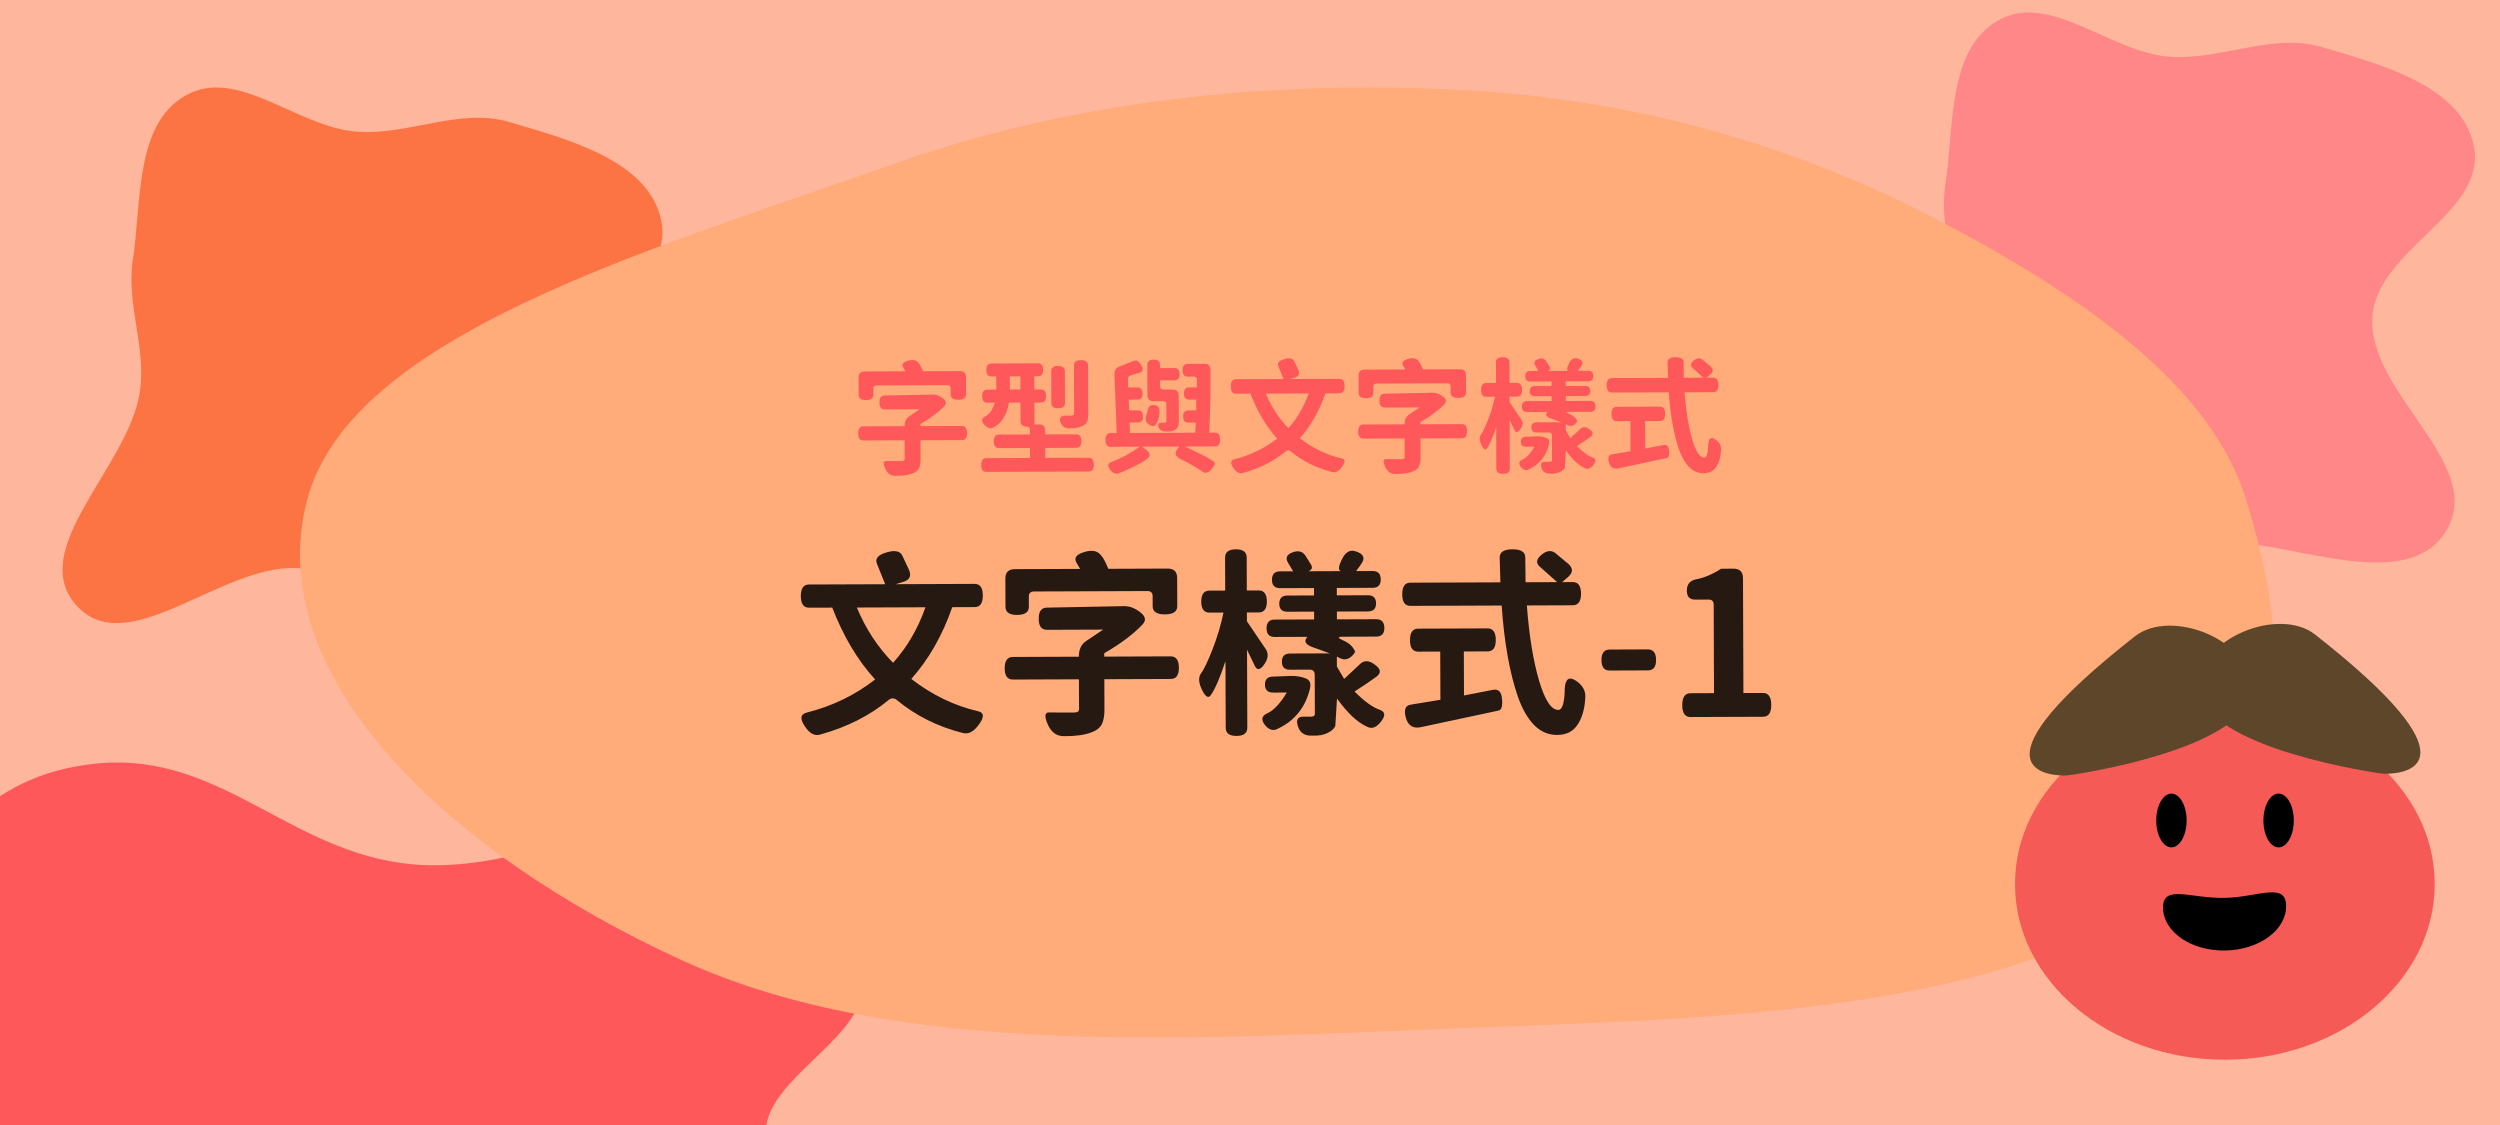
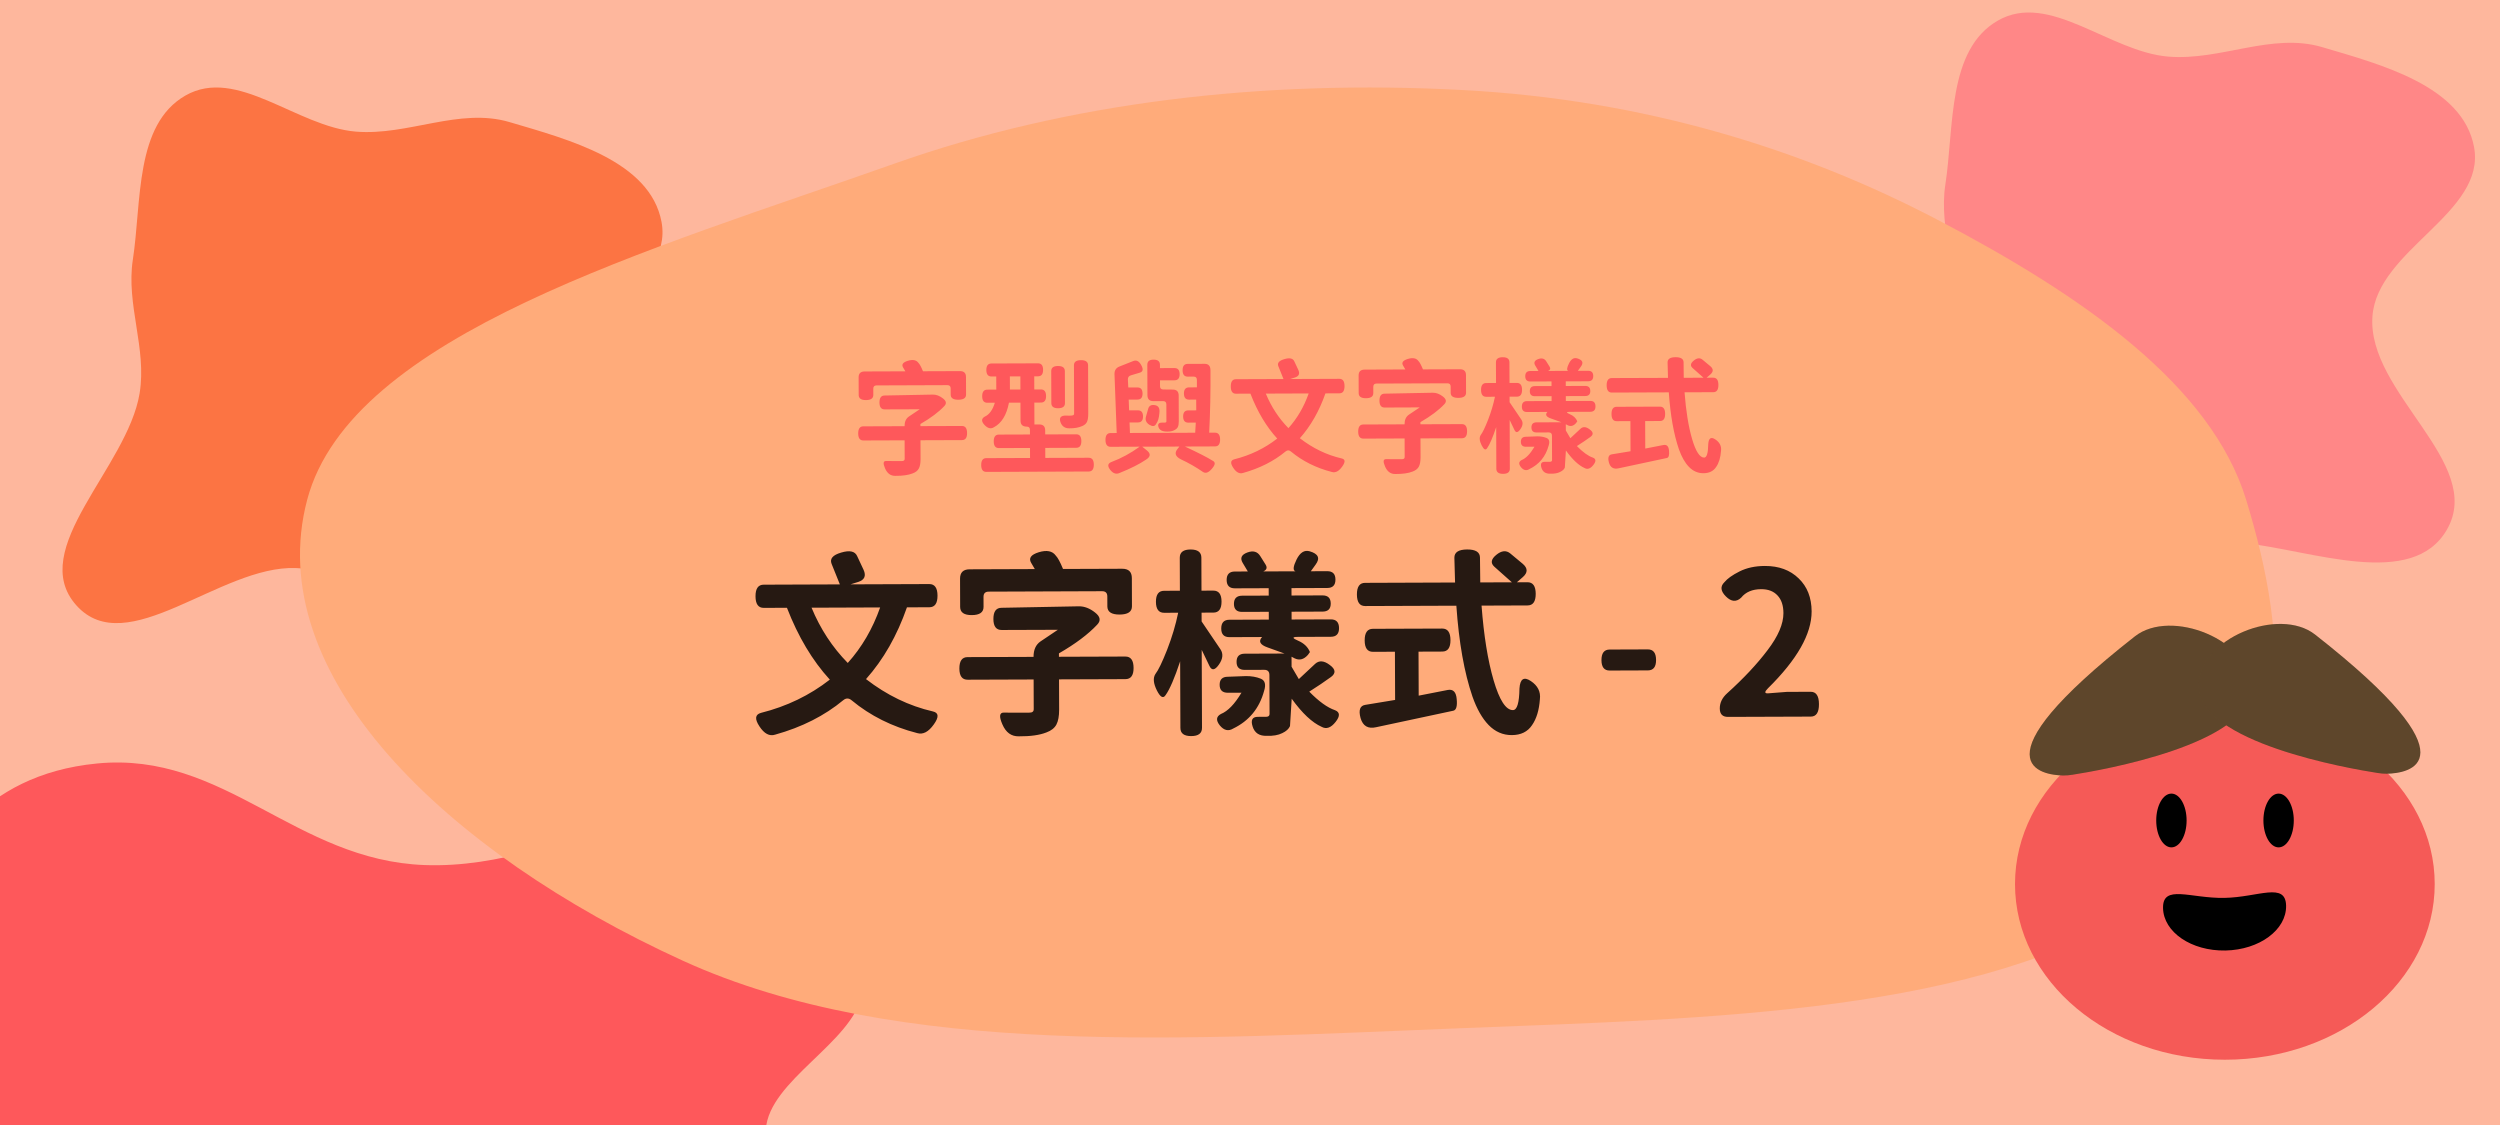
<svg xmlns="http://www.w3.org/2000/svg" width="200" height="90" viewBox="0 0 200 90" fill="none">
  <g clip-path="url(#clip0_2308_6595)">
    <rect width="200" height="90" fill="#FEB79D" />
    <path fill-rule="evenodd" clip-rule="evenodd" d="M-6.18 85.526C-5.521 81.351 -9.948 77.257 -7.655 73.239C-4.948 68.497 -1.652 61.992 7.772 61.078C17.997 60.087 23.6 68.826 33.978 69.205C45.818 69.637 56.588 60.196 66.887 63.237C76.243 66 70.121 74.012 68.975 79.539C68.168 83.434 61.536 86.431 61.267 90.346C60.85 96.397 75.769 103.853 67.023 107.895C58.356 111.9 45.738 103.802 34.253 102.83C27.316 102.243 20.566 103.925 13.618 103.373C4.658 102.66 -7.251 103.227 -11.753 99.17C-16.321 95.052 -6.927 90.254 -6.18 85.526Z" fill="#FE585B" />
    <path fill-rule="evenodd" clip-rule="evenodd" d="M28.474 10.53C32.649 10.872 36.743 8.58 40.761 9.767C45.503 11.168 52.008 12.874 52.922 17.752C53.913 23.046 45.174 25.946 44.795 31.318C44.363 37.447 53.804 43.022 50.763 48.353C48 53.196 39.988 50.027 34.461 49.434C30.566 49.016 27.569 45.584 23.654 45.444C17.603 45.228 10.147 52.951 6.105 48.424C2.1 43.937 10.197 37.406 11.17 31.46C11.758 27.869 10.075 24.375 10.627 20.779C11.34 16.14 10.773 9.976 14.83 7.646C18.948 5.281 23.746 10.143 28.474 10.53Z" fill="#FC7443" />
    <path fill-rule="evenodd" clip-rule="evenodd" d="M173.474 4.53C177.649 4.872 181.743 2.58 185.761 3.767C190.503 5.168 197.008 6.874 197.922 11.752C198.913 17.046 190.174 19.946 189.795 25.318C189.363 31.447 198.804 37.022 195.763 42.353C193 47.196 184.988 44.027 179.461 43.434C175.566 43.016 172.569 39.584 168.654 39.444C162.603 39.228 155.147 46.951 151.105 42.424C147.1 37.937 155.198 31.406 156.17 25.46C156.757 21.869 155.075 18.375 155.627 14.779C156.34 10.14 155.773 3.976 159.83 1.646C163.948 -0.719 168.746 4.143 173.474 4.53Z" fill="#FF8787" />
    <path fill-rule="evenodd" clip-rule="evenodd" d="M117.063 7.205C131.49 7.98 144.155 11.905 154.996 17.578C166.733 23.719 176.896 30.86 179.688 39.971C183.097 51.095 184.354 63.745 171.749 72.255C158.691 81.071 136.857 81.474 117.063 82.25C95.236 83.105 71.899 84.751 54.603 76.845C35.616 68.165 20.857 53.977 24.577 39.971C28.089 26.753 52.105 19.98 71.539 13.095C85.386 8.19 100.98 6.341 117.063 7.205Z" fill="#FFAB7A" />
    <ellipse cx="177.989" cy="70.727" rx="16.788" ry="14.051" fill="#F55A57" />
    <ellipse cx="173.713" cy="65.639" rx="1.215" ry="2.151" fill="black" />
    <ellipse cx="182.288" cy="65.639" rx="1.215" ry="2.151" fill="black" />
    <path d="M173.043 72.643C173.079 74.57 175.312 76.092 178.031 76.041C180.749 75.99 182.924 74.386 182.888 72.458C182.852 70.531 180.67 71.781 177.952 71.831C175.233 71.882 173.007 70.715 173.043 72.643Z" fill="black" />
    <path d="M170.798 50.904C173.679 48.645 180.102 51.191 180.102 55.022C180.103 59.542 168.088 61.623 165.803 61.978C165.554 62.017 165.305 62.044 165.056 62.039C163.427 62.006 157.617 61.237 170.798 50.904Z" fill="#6E5232" />
    <path d="M170.798 50.904C173.679 48.645 180.102 51.191 180.102 55.022C180.103 59.542 168.088 61.623 165.803 61.978C165.554 62.017 165.305 62.044 165.056 62.039C163.427 62.006 157.617 61.237 170.798 50.904Z" fill="url(#paint0_radial_2308_6595)" fill-opacity="0.15" />
    <path d="M185.204 50.763C182.323 48.505 175.9 51.051 175.9 54.881C175.899 59.401 187.914 61.483 190.199 61.837C190.448 61.876 190.697 61.903 190.946 61.898C192.575 61.866 198.385 61.097 185.204 50.763Z" fill="#6E5232" />
    <path d="M185.204 50.763C182.323 48.505 175.9 51.051 175.9 54.881C175.899 59.401 187.914 61.483 190.199 61.837C190.448 61.876 190.697 61.903 190.946 61.898C192.575 61.866 198.385 61.097 185.204 50.763Z" fill="url(#paint1_radial_2308_6595)" fill-opacity="0.15" />
    <path d="M70.122 30.833C69.949 30.834 69.862 30.921 69.863 31.094L69.865 31.594C69.866 31.868 69.67 32.005 69.276 32.007C68.89 32.008 68.696 31.872 68.695 31.599L68.689 30.189C68.688 29.875 68.848 29.718 69.168 29.717L72.428 29.705L72.247 29.395C72.106 29.163 72.232 28.985 72.625 28.864C73.024 28.743 73.308 28.798 73.475 29.031C73.576 29.131 73.697 29.353 73.838 29.7L76.798 29.689C77.118 29.687 77.278 29.843 77.279 30.157L77.285 31.567C77.286 31.84 77.08 31.978 76.666 31.979C76.26 31.981 76.056 31.845 76.055 31.571L76.053 31.071C76.052 30.898 75.965 30.812 75.792 30.812L70.122 30.833ZM76.954 34.078C77.227 34.077 77.365 34.267 77.366 34.647C77.368 35.02 77.231 35.207 76.958 35.208L73.638 35.22L73.644 36.73C73.645 37.057 73.599 37.307 73.507 37.481C73.414 37.654 73.248 37.785 73.008 37.873C72.668 38.007 72.209 38.072 71.629 38.068C71.255 38.076 70.981 37.877 70.806 37.471C70.632 37.072 70.658 36.875 70.884 36.881C71.071 36.887 71.481 36.888 72.114 36.886C72.214 36.886 72.281 36.872 72.314 36.845C72.354 36.819 72.374 36.772 72.374 36.705L72.368 35.225L69.068 35.237C68.795 35.238 68.658 35.052 68.656 34.679C68.655 34.299 68.791 34.108 69.064 34.107L72.364 34.095C72.363 33.742 72.478 33.485 72.711 33.324L73.579 32.741L70.769 32.751C70.496 32.752 70.358 32.569 70.357 32.203C70.356 31.829 70.492 31.642 70.765 31.641L74.635 31.567C74.908 31.566 75.175 31.668 75.436 31.874C75.703 32.079 75.741 32.282 75.548 32.483C75.097 32.965 74.458 33.444 73.633 33.92L73.634 34.09L76.954 34.078ZM86.475 28.813C86.855 28.811 87.045 28.947 87.046 29.221L87.06 33.081C87.061 33.367 87.029 33.587 86.963 33.741C86.897 33.888 86.77 34.002 86.584 34.082C86.298 34.21 85.955 34.271 85.555 34.266C85.195 34.274 84.954 34.105 84.833 33.759C84.718 33.406 84.874 33.235 85.301 33.247C85.634 33.266 85.831 33.248 85.891 33.195C85.917 33.168 85.93 33.125 85.93 33.065L85.916 29.225C85.915 28.951 86.101 28.814 86.475 28.813ZM84.636 29.28C85.003 29.278 85.187 29.414 85.188 29.688L85.197 32.248C85.198 32.521 85.016 32.658 84.649 32.66C84.289 32.661 84.108 32.525 84.107 32.252L84.098 29.692C84.097 29.418 84.276 29.281 84.636 29.28ZM80.793 31.164L81.633 31.161L81.629 30.111L80.789 30.114L80.793 31.164ZM83.624 36.633L87.094 36.62C87.367 36.62 87.504 36.802 87.505 37.169C87.507 37.536 87.371 37.719 87.098 37.721L78.908 37.751C78.634 37.752 78.497 37.569 78.496 37.202C78.494 36.836 78.63 36.652 78.904 36.651L82.403 36.638L82.401 35.838L79.911 35.847C79.637 35.848 79.5 35.669 79.499 35.309C79.497 34.949 79.633 34.768 79.907 34.767L82.397 34.758L82.395 34.388C82.395 34.215 82.308 34.128 82.134 34.129C81.808 34.13 81.644 33.971 81.642 33.651L81.637 32.211L80.717 32.214C80.528 33.202 80.126 33.856 79.514 34.179C79.275 34.333 79.025 34.274 78.764 34.001C78.503 33.722 78.502 33.502 78.761 33.341C79.141 33.173 79.416 32.799 79.587 32.218L78.987 32.221C78.714 32.221 78.576 32.049 78.575 31.702C78.574 31.349 78.71 31.172 78.983 31.171L79.703 31.168L79.699 30.118L79.319 30.119C79.046 30.12 78.909 29.948 78.907 29.601C78.906 29.254 79.042 29.08 79.316 29.079L83.035 29.066C83.309 29.064 83.446 29.237 83.447 29.584C83.449 29.931 83.313 30.105 83.039 30.105L82.739 30.107L82.743 31.157L83.273 31.155C83.547 31.154 83.684 31.33 83.685 31.683C83.686 32.03 83.55 32.204 83.277 32.205L82.747 32.207L82.754 33.957L83.134 33.955C83.454 33.954 83.614 34.113 83.615 34.433L83.617 34.753L86.097 34.744C86.37 34.743 86.507 34.923 86.508 35.283C86.51 35.643 86.374 35.823 86.101 35.824L83.621 35.833L83.624 36.633ZM93.313 33.707L93.308 32.347C93.307 32.174 93.22 32.088 93.047 32.088L92.277 32.091C91.957 32.092 91.796 31.933 91.795 31.613L91.786 29.183C91.785 28.91 91.951 28.772 92.284 28.771C92.624 28.77 92.795 28.906 92.796 29.179L92.797 29.449L93.957 29.445C94.23 29.444 94.368 29.607 94.369 29.933C94.37 30.26 94.234 30.424 93.961 30.425L92.801 30.429L92.802 30.899C92.803 31.073 92.89 31.159 93.063 31.158L93.813 31.166C94.133 31.164 94.294 31.324 94.295 31.644L94.303 33.704C94.303 33.91 94.277 34.064 94.225 34.164C94.178 34.264 94.079 34.351 93.925 34.425C93.772 34.499 93.589 34.533 93.376 34.527C93.002 34.535 92.772 34.419 92.684 34.18C92.597 33.933 92.69 33.81 92.963 33.809L93.143 33.808C93.257 33.814 93.313 33.781 93.313 33.707ZM91.849 32.723C91.915 32.463 92.094 32.359 92.388 32.411C92.681 32.456 92.802 32.669 92.75 33.05C92.725 33.43 92.636 33.72 92.484 33.92C92.384 34.114 92.208 34.135 91.954 33.983C91.7 33.823 91.606 33.614 91.671 33.353L91.849 32.723ZM95.616 34.619L95.663 33.809L95.063 33.811C94.79 33.812 94.653 33.649 94.651 33.322C94.65 32.996 94.786 32.832 95.059 32.831L95.7 32.829L95.696 31.969L95.126 31.971C94.853 31.972 94.716 31.809 94.715 31.482C94.713 31.156 94.849 30.992 95.123 30.991L95.753 30.988L95.751 30.388C95.75 30.215 95.663 30.129 95.49 30.129L95.019 30.131C94.746 30.132 94.609 29.963 94.608 29.623C94.606 29.283 94.742 29.112 95.016 29.111L96.366 29.106C96.686 29.105 96.843 29.284 96.838 29.644C96.851 31.331 96.817 32.988 96.736 34.615L97.196 34.613C97.469 34.612 97.607 34.795 97.608 35.161C97.609 35.528 97.474 35.712 97.2 35.713L94.79 35.722C95.859 36.218 96.614 36.605 97.055 36.884C97.248 36.996 97.212 37.203 96.947 37.504C96.688 37.812 96.452 37.896 96.238 37.757C95.67 37.365 95.078 37.028 94.464 36.743C94.037 36.525 93.942 36.258 94.181 35.944L94.35 35.724L91.38 35.735L91.761 36.043C92.069 36.295 92.047 36.535 91.694 36.763C91.175 37.119 90.463 37.478 89.558 37.841C89.285 37.962 89.035 37.873 88.807 37.574C88.586 37.282 88.618 37.078 88.905 36.964C89.71 36.661 90.466 36.251 91.17 35.735L88.85 35.744C88.577 35.745 88.44 35.562 88.438 35.196C88.437 34.829 88.573 34.645 88.846 34.644L89.336 34.642L89.159 29.933C89.151 29.633 89.284 29.429 89.556 29.321L90.675 28.877C90.928 28.783 91.138 28.899 91.306 29.225C91.481 29.544 91.438 29.741 91.178 29.815L90.469 30.028C90.309 30.075 90.23 30.182 90.23 30.349L90.263 30.999L90.993 30.996C91.266 30.995 91.403 31.158 91.404 31.485C91.406 31.805 91.27 31.965 90.996 31.966L90.296 31.969L90.329 32.828L91.029 32.826C91.303 32.825 91.44 32.988 91.441 33.314C91.442 33.634 91.306 33.795 91.033 33.796L90.363 33.798L90.396 34.638L95.616 34.619ZM104.695 31.475L101.265 31.488C101.702 32.546 102.305 33.467 103.075 34.251C103.779 33.469 104.319 32.543 104.695 31.475ZM107.15 30.306C107.424 30.305 107.561 30.498 107.562 30.885C107.564 31.271 107.428 31.465 107.155 31.466L106.035 31.47C105.54 32.885 104.858 34.081 103.988 35.058C105.024 35.861 106.139 36.4 107.334 36.675C107.627 36.741 107.642 36.958 107.376 37.325C107.111 37.7 106.835 37.844 106.548 37.758C105.293 37.436 104.201 36.89 103.272 36.12C103.131 36.001 102.991 35.998 102.852 36.112C101.915 36.889 100.78 37.463 99.448 37.835C99.162 37.929 98.898 37.79 98.656 37.418C98.415 37.052 98.441 36.828 98.734 36.747C100.026 36.423 101.174 35.868 102.178 35.085C101.308 34.135 100.593 32.937 100.035 31.492L98.875 31.497C98.601 31.498 98.464 31.305 98.463 30.918C98.461 30.532 98.597 30.338 98.87 30.337L102.68 30.323L102.266 29.294C102.166 29.041 102.325 28.854 102.744 28.732C103.171 28.604 103.437 28.663 103.545 28.91L103.868 29.598C104.002 29.898 103.913 30.098 103.6 30.199L103.21 30.321L107.15 30.306ZM110.122 30.685C109.948 30.686 109.862 30.773 109.863 30.946L109.864 31.446C109.865 31.719 109.669 31.857 109.276 31.858C108.889 31.86 108.696 31.724 108.694 31.45L108.689 30.04C108.688 29.727 108.848 29.57 109.168 29.569L112.428 29.556L112.246 29.247C112.105 29.014 112.231 28.837 112.624 28.716C113.024 28.594 113.307 28.65 113.475 28.883C113.575 28.982 113.696 29.205 113.837 29.551L116.797 29.54C117.117 29.539 117.278 29.695 117.279 30.009L117.284 31.419C117.285 31.692 117.079 31.829 116.666 31.831C116.259 31.832 116.055 31.696 116.054 31.423L116.053 30.923C116.052 30.75 115.965 30.663 115.792 30.664L110.122 30.685ZM116.954 33.93C117.227 33.929 117.364 34.118 117.366 34.498C117.367 34.872 117.231 35.059 116.958 35.06L113.638 35.072L113.644 36.582C113.645 36.909 113.599 37.159 113.506 37.333C113.414 37.506 113.247 37.637 113.008 37.724C112.668 37.859 112.209 37.924 111.628 37.92C111.255 37.928 110.981 37.729 110.806 37.323C110.631 36.923 110.657 36.727 110.884 36.732C111.071 36.738 111.481 36.74 112.114 36.738C112.214 36.737 112.281 36.724 112.314 36.697C112.354 36.67 112.374 36.623 112.373 36.557L112.368 35.077L109.068 35.089C108.795 35.09 108.657 34.904 108.656 34.531C108.655 34.151 108.79 33.96 109.064 33.959L112.364 33.947C112.362 33.593 112.478 33.336 112.711 33.175L113.579 32.592L110.769 32.603C110.495 32.604 110.358 32.421 110.357 32.054C110.355 31.681 110.491 31.494 110.765 31.493L114.634 31.418C114.908 31.417 115.175 31.52 115.436 31.725C115.703 31.931 115.74 32.134 115.548 32.335C115.096 32.817 114.458 33.296 113.633 33.772L113.634 33.942L116.954 33.93ZM121.712 33.572C121.86 33.798 121.831 34.055 121.625 34.343C121.426 34.623 121.27 34.641 121.155 34.394L120.773 33.596L120.787 37.496C120.788 37.769 120.609 37.906 120.249 37.908C119.889 37.909 119.708 37.773 119.707 37.5L119.695 34.17C119.418 35.004 119.176 35.565 118.971 35.852C118.852 36.046 118.705 35.97 118.53 35.624C118.355 35.271 118.331 34.998 118.457 34.804C118.603 34.617 118.798 34.213 119.043 33.592C119.287 32.965 119.471 32.347 119.596 31.74L118.896 31.743C118.622 31.744 118.485 31.561 118.484 31.194C118.482 30.827 118.618 30.644 118.892 30.643L119.682 30.64L119.675 28.99C119.674 28.716 119.854 28.579 120.214 28.578C120.574 28.576 120.754 28.712 120.755 28.986L120.762 30.636L121.352 30.634C121.625 30.633 121.762 30.815 121.764 31.182C121.765 31.549 121.629 31.733 121.356 31.733L120.766 31.736L120.767 32.176L121.712 33.572ZM122.987 34.907C123.261 34.906 123.504 34.949 123.718 35.035C123.938 35.121 123.996 35.327 123.89 35.654C123.653 36.522 123.139 37.147 122.347 37.53C122.108 37.677 121.884 37.625 121.677 37.372C121.476 37.12 121.495 36.93 121.734 36.802C122.081 36.661 122.423 36.306 122.76 35.738L122.08 35.741C121.807 35.742 121.67 35.609 121.669 35.342C121.668 35.076 121.804 34.942 122.078 34.941L122.987 34.907ZM126.445 34.295C126.644 34.114 126.888 34.133 127.175 34.352C127.469 34.564 127.49 34.764 127.238 34.952C126.925 35.179 126.563 35.424 126.15 35.686C126.632 36.177 127.06 36.486 127.434 36.611C127.687 36.71 127.698 36.907 127.466 37.201C127.234 37.495 127.001 37.576 126.767 37.444C126.293 37.232 125.794 36.764 125.272 36.039L125.187 37.409C125.127 37.55 124.998 37.667 124.798 37.761C124.598 37.861 124.342 37.906 124.028 37.894C123.655 37.908 123.418 37.752 123.317 37.426C123.216 37.107 123.302 36.946 123.575 36.945L123.985 36.944C124.105 36.943 124.165 36.896 124.164 36.803L124.157 34.853C124.157 34.68 124.07 34.593 123.896 34.594L122.926 34.598C122.653 34.599 122.516 34.466 122.515 34.199C122.514 33.926 122.65 33.789 122.923 33.788L124.913 33.78L124.062 33.474C123.688 33.342 123.598 33.169 123.79 32.955L122.16 32.961C121.887 32.962 121.75 32.819 121.749 32.532C121.748 32.239 121.884 32.092 122.157 32.09L124.127 32.083L124.126 31.693L122.796 31.698C122.522 31.699 122.385 31.566 122.384 31.3C122.383 31.026 122.519 30.889 122.793 30.888L124.122 30.883L124.121 30.513L122.431 30.52C122.158 30.52 122.021 30.381 122.02 30.101C122.019 29.821 122.155 29.68 122.428 29.68L123.078 29.677L122.816 29.238C122.682 29.005 122.762 28.835 123.054 28.727C123.347 28.619 123.564 28.682 123.705 28.915L123.967 29.334C124.061 29.487 124.021 29.6 123.848 29.674L125.458 29.668C125.324 29.622 125.344 29.425 125.516 29.078C125.688 28.731 125.904 28.593 126.164 28.666C126.605 28.791 126.706 29.014 126.467 29.334L126.228 29.665L127.048 29.662C127.321 29.661 127.459 29.801 127.46 30.081C127.461 30.361 127.324 30.501 127.051 30.502L125.261 30.509L125.262 30.879L126.812 30.873C127.086 30.872 127.223 31.008 127.224 31.282C127.225 31.548 127.089 31.682 126.815 31.683L125.265 31.689L125.267 32.079L127.227 32.072C127.5 32.071 127.637 32.217 127.639 32.51C127.64 32.797 127.503 32.941 127.23 32.942L125.56 32.948C125.287 32.949 125.297 33.012 125.591 33.138C125.885 33.263 126.082 33.453 126.183 33.706L126.083 33.846C125.878 34.08 125.655 34.138 125.414 34.018L125.264 33.939L125.266 34.439L125.628 35.058L126.445 34.295ZM133.522 36.058C133.556 36.412 133.5 36.605 133.354 36.639C132.861 36.748 131.575 37.022 129.497 37.463C129.091 37.558 128.83 37.406 128.715 37.006C128.607 36.607 128.686 36.386 128.953 36.345L130.442 36.1L130.433 33.69L129.333 33.694C129.06 33.695 128.922 33.505 128.921 33.125C128.919 32.739 129.055 32.545 129.329 32.544L132.799 32.531C133.072 32.53 133.209 32.723 133.211 33.109C133.212 33.489 133.076 33.68 132.803 33.681L131.613 33.685L131.621 35.885L133.08 35.6C133.347 35.552 133.494 35.705 133.522 36.058ZM137.06 30.215C137.333 30.214 137.471 30.407 137.472 30.794C137.474 31.18 137.338 31.374 137.064 31.375L134.764 31.384C134.877 32.883 135.078 34.129 135.368 35.122C135.659 36.114 135.98 36.609 136.334 36.608C136.54 36.607 136.649 36.247 136.66 35.527C136.691 35.047 136.881 34.923 137.228 35.155C137.576 35.387 137.727 35.69 137.682 36.063C137.644 36.61 137.512 37.044 137.287 37.364C137.068 37.692 136.732 37.856 136.278 37.858C135.832 37.86 135.444 37.691 135.117 37.352C134.795 37.02 134.527 36.548 134.311 35.935C133.9 34.737 133.631 33.221 133.504 31.388L128.944 31.405C128.671 31.406 128.534 31.213 128.532 30.827C128.531 30.44 128.667 30.246 128.94 30.245L133.44 30.229L133.406 28.989C133.405 28.715 133.617 28.578 134.044 28.576C134.471 28.575 134.685 28.711 134.686 28.984L134.7 30.224L136.28 30.218L135.407 29.441C135.207 29.262 135.236 29.065 135.495 28.851C135.761 28.63 135.997 28.606 136.205 28.778L136.827 29.296C137.081 29.515 137.082 29.735 136.829 29.956L136.53 30.217L137.06 30.215Z" fill="#FE585B" />
-     <path d="M74.037 48.582L68.549 48.602C69.249 50.296 70.214 51.769 71.446 53.024C72.572 51.771 73.436 50.291 74.037 48.582ZM77.966 46.711C78.404 46.71 78.623 47.018 78.626 47.637C78.628 48.256 78.41 48.566 77.973 48.567L76.181 48.574C75.39 50.838 74.298 52.752 72.906 54.314C74.564 55.599 76.349 56.461 78.26 56.902C78.73 57.007 78.752 57.354 78.328 57.942C77.903 58.541 77.462 58.772 77.002 58.635C74.995 58.12 73.248 57.246 71.761 56.014C71.536 55.823 71.312 55.819 71.089 56.001C69.589 57.244 67.774 58.163 65.643 58.757C65.185 58.908 64.763 58.686 64.376 58.09C63.99 57.505 64.031 57.147 64.5 57.017C66.568 56.498 68.404 55.611 70.011 54.357C68.618 52.837 67.475 50.921 66.581 48.61L64.725 48.616C64.288 48.618 64.068 48.309 64.066 47.691C64.064 47.072 64.281 46.762 64.718 46.76L70.814 46.738L70.152 45.092C69.991 44.688 70.246 44.388 70.917 44.194C71.599 43.988 72.026 44.083 72.198 44.477L72.714 45.579C72.929 46.058 72.786 46.379 72.286 46.54L71.662 46.735L77.966 46.711ZM82.721 47.318C82.443 47.319 82.305 47.458 82.306 47.735L82.309 48.535C82.311 48.973 81.997 49.192 81.368 49.195C80.749 49.197 80.439 48.98 80.437 48.542L80.429 46.286C80.427 45.785 80.682 45.533 81.194 45.531L86.41 45.512L86.12 45.017C85.895 44.645 86.096 44.361 86.725 44.167C87.364 43.972 87.818 44.062 88.086 44.434C88.246 44.593 88.44 44.95 88.666 45.504L93.402 45.486C93.914 45.484 94.171 45.734 94.173 46.235L94.181 48.491C94.183 48.929 93.853 49.148 93.191 49.151C92.541 49.153 92.215 48.936 92.213 48.498L92.21 47.699C92.209 47.421 92.07 47.283 91.793 47.284L82.721 47.318ZM93.652 52.509C94.089 52.508 94.309 52.811 94.311 53.419C94.314 54.016 94.096 54.316 93.659 54.317L88.347 54.337L88.356 56.753C88.358 57.276 88.284 57.676 88.136 57.954C87.988 58.232 87.722 58.441 87.338 58.581C86.795 58.796 86.059 58.9 85.132 58.893C84.534 58.906 84.096 58.587 83.816 57.938C83.536 57.299 83.578 56.984 83.94 56.993C84.239 57.003 84.895 57.006 85.909 57.002C86.069 57.001 86.175 56.98 86.228 56.937C86.292 56.894 86.324 56.819 86.323 56.712L86.315 54.344L81.035 54.364C80.597 54.366 80.378 54.068 80.375 53.471C80.373 52.862 80.591 52.558 81.028 52.556L86.308 52.536C86.306 51.971 86.491 51.56 86.863 51.302L88.252 50.369L83.756 50.386C83.319 50.388 83.099 50.095 83.097 49.508C83.094 48.911 83.312 48.611 83.749 48.61L89.941 48.491C90.378 48.489 90.806 48.653 91.223 48.982C91.651 49.311 91.711 49.636 91.402 49.958C90.68 50.728 89.659 51.495 88.339 52.257L88.34 52.529L93.652 52.509ZM101.266 51.937C101.502 52.299 101.455 52.71 101.126 53.169C100.808 53.619 100.557 53.646 100.375 53.252L99.762 51.975L99.785 58.215C99.787 58.652 99.499 58.872 98.924 58.874C98.347 58.876 98.059 58.658 98.057 58.221L98.037 52.893C97.594 54.228 97.208 55.125 96.879 55.585C96.689 55.895 96.453 55.773 96.174 55.22C95.894 54.656 95.856 54.218 96.057 53.908C96.291 53.609 96.603 52.962 96.994 51.969C97.385 50.965 97.68 49.977 97.879 49.006L96.759 49.01C96.322 49.011 96.102 48.719 96.1 48.132C96.097 47.545 96.315 47.251 96.752 47.25L98.016 47.245L98.007 44.605C98.005 44.168 98.292 43.948 98.868 43.946C99.444 43.944 99.733 44.161 99.735 44.599L99.744 47.239L100.688 47.235C101.126 47.233 101.345 47.526 101.348 48.113C101.35 48.699 101.132 48.993 100.695 48.995L99.751 48.999L99.754 49.703L101.266 51.937ZM103.306 54.074C103.743 54.072 104.133 54.14 104.475 54.277C104.827 54.414 104.919 54.745 104.75 55.268C104.371 56.656 103.548 57.657 102.281 58.269C101.898 58.505 101.541 58.421 101.208 58.017C100.887 57.613 100.918 57.309 101.301 57.105C101.855 56.879 102.402 56.312 102.943 55.403L101.855 55.407C101.417 55.408 101.198 55.196 101.196 54.769C101.195 54.343 101.413 54.129 101.85 54.127L103.306 54.074ZM108.838 53.093C109.157 52.804 109.547 52.834 110.006 53.185C110.477 53.524 110.51 53.844 110.106 54.144C109.606 54.509 109.026 54.9 108.366 55.319C109.137 56.105 109.822 56.599 110.42 56.799C110.826 56.958 110.843 57.272 110.471 57.743C110.1 58.214 109.727 58.343 109.353 58.131C108.594 57.793 107.797 57.044 106.96 55.884L106.825 58.077C106.729 58.301 106.522 58.488 106.203 58.639C105.883 58.8 105.473 58.871 104.971 58.851C104.374 58.875 103.995 58.626 103.833 58.103C103.671 57.592 103.809 57.336 104.246 57.334L104.902 57.332C105.094 57.331 105.19 57.256 105.189 57.106L105.177 53.986C105.176 53.709 105.037 53.571 104.76 53.572L103.208 53.578C102.771 53.58 102.551 53.367 102.55 52.94C102.548 52.503 102.766 52.283 103.203 52.282L106.387 52.27L105.025 51.779C104.427 51.568 104.282 51.291 104.59 50.949L101.982 50.958C101.545 50.96 101.325 50.731 101.324 50.273C101.322 49.803 101.54 49.568 101.977 49.566L105.129 49.555L105.127 48.931L102.999 48.939C102.561 48.94 102.342 48.728 102.34 48.301C102.339 47.864 102.557 47.644 102.994 47.643L105.122 47.635L105.12 47.043L102.416 47.053C101.978 47.054 101.759 46.831 101.757 46.383C101.756 45.935 101.973 45.71 102.411 45.709L103.451 45.705L103.032 45.002C102.817 44.63 102.944 44.357 103.413 44.185C103.882 44.013 104.229 44.113 104.454 44.485L104.873 45.156C105.023 45.4 104.96 45.582 104.683 45.7L107.259 45.691C107.045 45.617 107.076 45.302 107.351 44.746C107.626 44.191 107.972 43.971 108.389 44.087C109.094 44.287 109.255 44.643 108.873 45.157L108.491 45.686L109.803 45.681C110.24 45.68 110.46 45.903 110.461 46.351C110.463 46.799 110.245 47.024 109.808 47.025L106.944 47.036L106.946 47.628L109.426 47.619C109.863 47.617 110.083 47.835 110.084 48.272C110.086 48.699 109.868 48.913 109.431 48.915L106.951 48.924L106.953 49.548L110.089 49.536C110.526 49.535 110.746 49.769 110.748 50.238C110.749 50.697 110.531 50.927 110.094 50.928L107.422 50.938C106.985 50.94 107.001 51.041 107.471 51.242C107.941 51.443 108.257 51.746 108.419 52.151L108.259 52.375C107.93 52.75 107.573 52.842 107.188 52.651L106.948 52.524L106.951 53.324L107.531 54.314L108.838 53.093ZM120.161 55.915C120.216 56.48 120.127 56.79 119.892 56.844C119.103 57.018 117.046 57.457 113.721 58.163C113.071 58.315 112.654 58.071 112.47 57.431C112.297 56.792 112.424 56.44 112.85 56.374L115.233 55.981L115.219 52.125L113.459 52.132C113.021 52.133 112.801 51.83 112.799 51.222C112.797 50.604 113.014 50.294 113.452 50.292L119.004 50.271C119.441 50.27 119.661 50.578 119.663 51.197C119.665 51.805 119.448 52.11 119.011 52.111L117.107 52.118L117.12 55.638L119.454 55.182C119.88 55.105 120.116 55.35 120.161 55.915ZM125.822 46.566C126.259 46.564 126.479 46.873 126.482 47.492C126.484 48.11 126.266 48.42 125.829 48.422L122.149 48.436C122.329 50.835 122.651 52.828 123.115 54.416C123.58 56.004 124.095 56.796 124.66 56.794C124.991 56.793 125.165 56.217 125.182 55.064C125.232 54.296 125.535 54.098 126.091 54.469C126.647 54.84 126.889 55.325 126.817 55.922C126.756 56.797 126.545 57.491 126.184 58.005C125.834 58.529 125.297 58.792 124.571 58.795C123.857 58.797 123.237 58.528 122.712 57.986C122.198 57.454 121.769 56.698 121.424 55.718C120.766 53.801 120.336 51.376 120.133 48.443L112.837 48.47C112.4 48.472 112.18 48.163 112.178 47.544C112.175 46.926 112.393 46.616 112.83 46.614L120.03 46.587L119.975 44.604C119.973 44.166 120.314 43.946 120.996 43.944C121.679 43.941 122.021 44.159 122.023 44.596L122.046 46.58L124.574 46.571L123.177 45.328C122.856 45.041 122.903 44.726 123.318 44.383C123.743 44.03 124.122 43.991 124.454 44.267L125.449 45.095C125.855 45.446 125.857 45.798 125.453 46.151L124.974 46.569L125.822 46.566ZM128.776 53.643C128.339 53.645 128.119 53.368 128.117 52.813C128.115 52.248 128.333 51.965 128.77 51.963L131.826 51.952C132.263 51.95 132.483 52.232 132.485 52.797C132.487 53.352 132.27 53.63 131.832 53.632L128.776 53.643ZM135.24 57.363C134.803 57.365 134.583 57.051 134.581 56.422C134.578 55.782 134.796 55.461 135.233 55.459L137.121 55.452L137.095 48.38C137.094 48.103 136.96 47.965 136.693 47.966L135.605 47.97C135.168 47.971 134.948 47.732 134.947 47.252C134.945 46.761 135.178 46.462 135.647 46.353C136.287 46.245 136.968 45.959 137.692 45.498L138.668 45.494C139.18 45.492 139.437 45.748 139.439 46.26L139.473 55.443L141.041 55.438C141.478 55.436 141.698 55.755 141.7 56.395C141.703 57.025 141.485 57.34 141.048 57.342L135.24 57.363Z" fill="black" fill-opacity="0.85" />
+     <path d="M70.412 48.595L64.924 48.616C65.624 50.309 66.589 51.783 67.821 53.037C68.947 51.785 69.811 50.304 70.412 48.595ZM74.341 46.725C74.779 46.723 74.998 47.032 75.001 47.65C75.003 48.269 74.785 48.579 74.348 48.581L72.556 48.587C71.765 50.852 70.673 52.765 69.281 54.328C70.94 55.612 72.724 56.475 74.635 56.916C75.105 57.021 75.127 57.367 74.703 57.956C74.278 58.554 73.837 58.785 73.377 58.648C71.37 58.133 69.623 57.26 68.136 56.028C67.911 55.837 67.687 55.832 67.464 56.014C65.964 57.257 64.149 58.176 62.018 58.77C61.56 58.922 61.138 58.699 60.751 58.103C60.365 57.518 60.407 57.16 60.875 57.031C62.943 56.511 64.78 55.624 66.386 54.37C64.993 52.85 63.85 50.934 62.956 48.623L61.1 48.63C60.663 48.632 60.443 48.323 60.441 47.704C60.438 47.086 60.656 46.776 61.093 46.774L67.189 46.751L66.527 45.106C66.366 44.701 66.621 44.401 67.292 44.207C67.974 44.002 68.401 44.096 68.573 44.49L69.089 45.592C69.304 46.071 69.161 46.392 68.661 46.554L68.037 46.748L74.341 46.725ZM79.096 47.331C78.818 47.332 78.68 47.471 78.681 47.749L78.684 48.549C78.686 48.986 78.372 49.206 77.743 49.208C77.124 49.211 76.814 48.993 76.812 48.556L76.804 46.3C76.802 45.798 77.057 45.547 77.569 45.545L82.785 45.526L82.495 45.031C82.27 44.658 82.471 44.375 83.1 44.18C83.739 43.986 84.193 44.075 84.461 44.447C84.621 44.607 84.815 44.963 85.041 45.517L89.777 45.5C90.289 45.498 90.546 45.747 90.548 46.249L90.556 48.505C90.558 48.942 90.228 49.162 89.567 49.164C88.916 49.167 88.59 48.949 88.588 48.512L88.585 47.712C88.584 47.435 88.445 47.297 88.168 47.297L79.096 47.331ZM90.027 52.523C90.464 52.521 90.684 52.824 90.686 53.432C90.689 54.03 90.471 54.329 90.034 54.331L84.722 54.35L84.731 56.766C84.733 57.289 84.659 57.689 84.511 57.967C84.363 58.245 84.097 58.454 83.713 58.594C83.17 58.809 82.434 58.913 81.507 58.906C80.909 58.919 80.471 58.601 80.191 57.951C79.911 57.312 79.953 56.997 80.316 57.007C80.614 57.016 81.27 57.019 82.284 57.015C82.444 57.015 82.55 56.993 82.603 56.95C82.667 56.907 82.699 56.833 82.698 56.726L82.69 54.358L77.41 54.377C76.972 54.379 76.753 54.081 76.75 53.484C76.748 52.876 76.966 52.571 77.403 52.569L82.683 52.55C82.681 51.985 82.866 51.573 83.238 51.316L84.627 50.383L80.131 50.399C79.694 50.401 79.474 50.108 79.472 49.522C79.469 48.925 79.687 48.625 80.124 48.623L86.316 48.504C86.753 48.503 87.181 48.666 87.598 48.996C88.026 49.325 88.086 49.65 87.777 49.971C87.055 50.742 86.034 51.508 84.714 52.27L84.715 52.542L90.027 52.523ZM97.641 51.95C97.877 52.312 97.83 52.723 97.501 53.183C97.183 53.632 96.933 53.66 96.75 53.266L96.137 51.988L96.16 58.228C96.162 58.665 95.874 58.885 95.299 58.887C94.722 58.889 94.434 58.672 94.432 58.234L94.412 52.906C93.969 54.241 93.583 55.139 93.254 55.599C93.064 55.909 92.828 55.787 92.549 55.233C92.269 54.669 92.231 54.232 92.432 53.922C92.666 53.622 92.978 52.976 93.369 51.982C93.76 50.978 94.055 49.99 94.254 49.019L93.134 49.023C92.697 49.025 92.477 48.732 92.475 48.146C92.472 47.559 92.69 47.265 93.127 47.263L94.391 47.258L94.382 44.618C94.38 44.181 94.667 43.961 95.243 43.959C95.819 43.957 96.108 44.175 96.11 44.612L96.119 47.252L97.063 47.249C97.501 47.247 97.721 47.539 97.723 48.126C97.725 48.713 97.507 49.007 97.07 49.008L96.126 49.012L96.129 49.716L97.641 51.95ZM99.681 54.087C100.118 54.085 100.508 54.153 100.85 54.291C101.202 54.428 101.294 54.758 101.125 55.282C100.746 56.67 99.923 57.67 98.656 58.283C98.273 58.519 97.915 58.435 97.583 58.031C97.262 57.627 97.293 57.322 97.676 57.118C98.23 56.892 98.777 56.325 99.318 55.416L98.23 55.42C97.792 55.422 97.573 55.209 97.571 54.783C97.57 54.356 97.788 54.142 98.225 54.14L99.681 54.087ZM105.213 53.106C105.532 52.817 105.922 52.848 106.382 53.198C106.852 53.538 106.885 53.858 106.481 54.158C105.981 54.522 105.401 54.914 104.741 55.332C105.512 56.119 106.197 56.612 106.795 56.813C107.201 56.971 107.218 57.286 106.846 57.756C106.475 58.227 106.102 58.356 105.728 58.145C104.969 57.806 104.172 57.057 103.336 55.897L103.2 58.09C103.104 58.314 102.897 58.502 102.578 58.652C102.258 58.813 101.848 58.884 101.346 58.865C100.749 58.888 100.37 58.639 100.208 58.117C100.046 57.606 100.184 57.349 100.621 57.347L101.277 57.345C101.469 57.344 101.565 57.269 101.564 57.12L101.552 54C101.551 53.723 101.412 53.584 101.135 53.586L99.583 53.591C99.146 53.593 98.926 53.38 98.925 52.954C98.923 52.516 99.141 52.297 99.578 52.295L102.762 52.283L101.4 51.792C100.802 51.581 100.657 51.305 100.965 50.962L98.357 50.972C97.92 50.973 97.7 50.745 97.699 50.286C97.697 49.817 97.915 49.581 98.352 49.58L101.504 49.568L101.502 48.944L99.374 48.952C98.936 48.954 98.717 48.741 98.715 48.314C98.714 47.877 98.932 47.658 99.369 47.656L101.497 47.648L101.495 47.056L98.791 47.066C98.353 47.068 98.134 46.845 98.132 46.397C98.131 45.949 98.348 45.724 98.786 45.722L99.826 45.718L99.407 45.016C99.192 44.643 99.319 44.371 99.788 44.198C100.257 44.026 100.604 44.126 100.829 44.499L101.248 45.169C101.398 45.414 101.335 45.595 101.058 45.714L103.634 45.704C103.42 45.63 103.451 45.316 103.726 44.76C104.002 44.204 104.347 43.984 104.764 44.1C105.469 44.3 105.63 44.657 105.248 45.17L104.866 45.7L106.178 45.695C106.615 45.693 106.835 45.916 106.836 46.364C106.838 46.812 106.62 47.037 106.183 47.039L103.319 47.049L103.321 47.641L105.801 47.632C106.238 47.631 106.458 47.848 106.459 48.286C106.461 48.712 106.243 48.926 105.806 48.928L103.326 48.937L103.328 49.561L106.464 49.55C106.901 49.548 107.121 49.782 107.123 50.251C107.124 50.71 106.906 50.94 106.469 50.942L103.797 50.952C103.36 50.953 103.376 51.054 103.846 51.255C104.316 51.456 104.632 51.759 104.794 52.164L104.635 52.389C104.305 52.763 103.948 52.855 103.564 52.664L103.323 52.537L103.326 53.337L103.906 54.327L105.213 53.106ZM116.536 55.928C116.591 56.494 116.502 56.803 116.267 56.857C115.478 57.031 113.421 57.471 110.096 58.176C109.446 58.328 109.029 58.084 108.845 57.445C108.672 56.806 108.799 56.453 109.225 56.388L111.608 55.995L111.594 52.139L109.834 52.145C109.396 52.147 109.177 51.844 109.174 51.236C109.172 50.617 109.389 50.307 109.827 50.305L115.379 50.285C115.816 50.283 116.036 50.592 116.038 51.21C116.04 51.818 115.823 52.123 115.386 52.125L113.482 52.132L113.495 55.652L115.829 55.195C116.255 55.119 116.491 55.363 116.536 55.928ZM122.197 46.579C122.634 46.578 122.854 46.886 122.857 47.505C122.859 48.124 122.641 48.434 122.204 48.435L118.524 48.449C118.704 50.848 119.026 52.842 119.49 54.429C119.955 56.017 120.47 56.81 121.035 56.808C121.366 56.807 121.54 56.23 121.557 55.078C121.607 54.31 121.91 54.111 122.466 54.483C123.022 54.854 123.264 55.338 123.192 55.936C123.131 56.811 122.92 57.505 122.559 58.018C122.209 58.542 121.672 58.805 120.946 58.808C120.232 58.811 119.612 58.541 119.087 57.999C118.573 57.468 118.144 56.712 117.799 55.732C117.141 53.814 116.711 51.389 116.508 48.456L109.212 48.483C108.775 48.485 108.555 48.177 108.553 47.558C108.55 46.939 108.768 46.629 109.205 46.628L116.405 46.601L116.35 44.617C116.348 44.18 116.689 43.96 117.371 43.957C118.054 43.955 118.396 44.172 118.398 44.609L118.421 46.593L120.949 46.584L119.552 45.341C119.231 45.054 119.278 44.739 119.693 44.397C120.118 44.043 120.497 44.004 120.829 44.281L121.824 45.109C122.23 45.459 122.232 45.811 121.828 46.165L121.349 46.583L122.197 46.579ZM128.776 53.643C128.339 53.645 128.119 53.368 128.117 52.813C128.115 52.248 128.333 51.965 128.77 51.963L131.826 51.952C132.263 51.95 132.483 52.232 132.485 52.797C132.487 53.352 132.27 53.63 131.832 53.632L128.776 53.643ZM138.241 57.352C137.804 57.354 137.584 57.13 137.583 56.682C137.581 56.224 137.777 55.818 138.17 55.464C139.488 54.275 140.567 53.125 141.405 52.012C142.254 50.9 142.677 49.911 142.674 49.047C142.672 48.44 142.516 47.971 142.205 47.641C141.894 47.301 141.456 47.132 140.891 47.134C140.187 47.137 139.655 47.363 139.294 47.812C138.911 48.176 138.506 48.146 138.077 47.721C137.649 47.295 137.605 46.917 137.945 46.585C138.179 46.296 138.583 46.007 139.158 45.717C139.733 45.426 140.41 45.28 141.188 45.277C142.308 45.273 143.211 45.605 143.896 46.275C144.581 46.934 144.926 47.812 144.93 48.911C144.936 50.714 143.771 52.766 141.433 55.068C141.156 55.346 141.157 55.48 141.434 55.468L142.954 55.35L144.858 55.343C145.295 55.342 145.515 55.672 145.517 56.333C145.52 56.994 145.302 57.326 144.865 57.328L138.241 57.352Z" fill="black" fill-opacity="0.85" />
  </g>
  <defs>
    <radialGradient id="paint0_radial_2308_6595" cx="0" cy="0" r="1" gradientUnits="userSpaceOnUse" gradientTransform="translate(0.560609 46.8353) rotate(65.4889) scale(3.32531 8.21233)">
      <stop offset="0.33" stop-opacity="0" />
      <stop offset="0.655" stop-opacity="0.6" />
      <stop offset="1" />
    </radialGradient>
    <radialGradient id="paint1_radial_2308_6595" cx="0" cy="0" r="1" gradientUnits="userSpaceOnUse" gradientTransform="translate(355.3 45.8572) rotate(114.511) scale(3.32531 8.21233)">
      <stop offset="0.33" stop-opacity="0" />
      <stop offset="0.655" stop-opacity="0.6" />
      <stop offset="1" />
    </radialGradient>
    <clipPath id="clip0_2308_6595">
      <rect width="200" height="90" fill="white" />
    </clipPath>
  </defs>
</svg>
